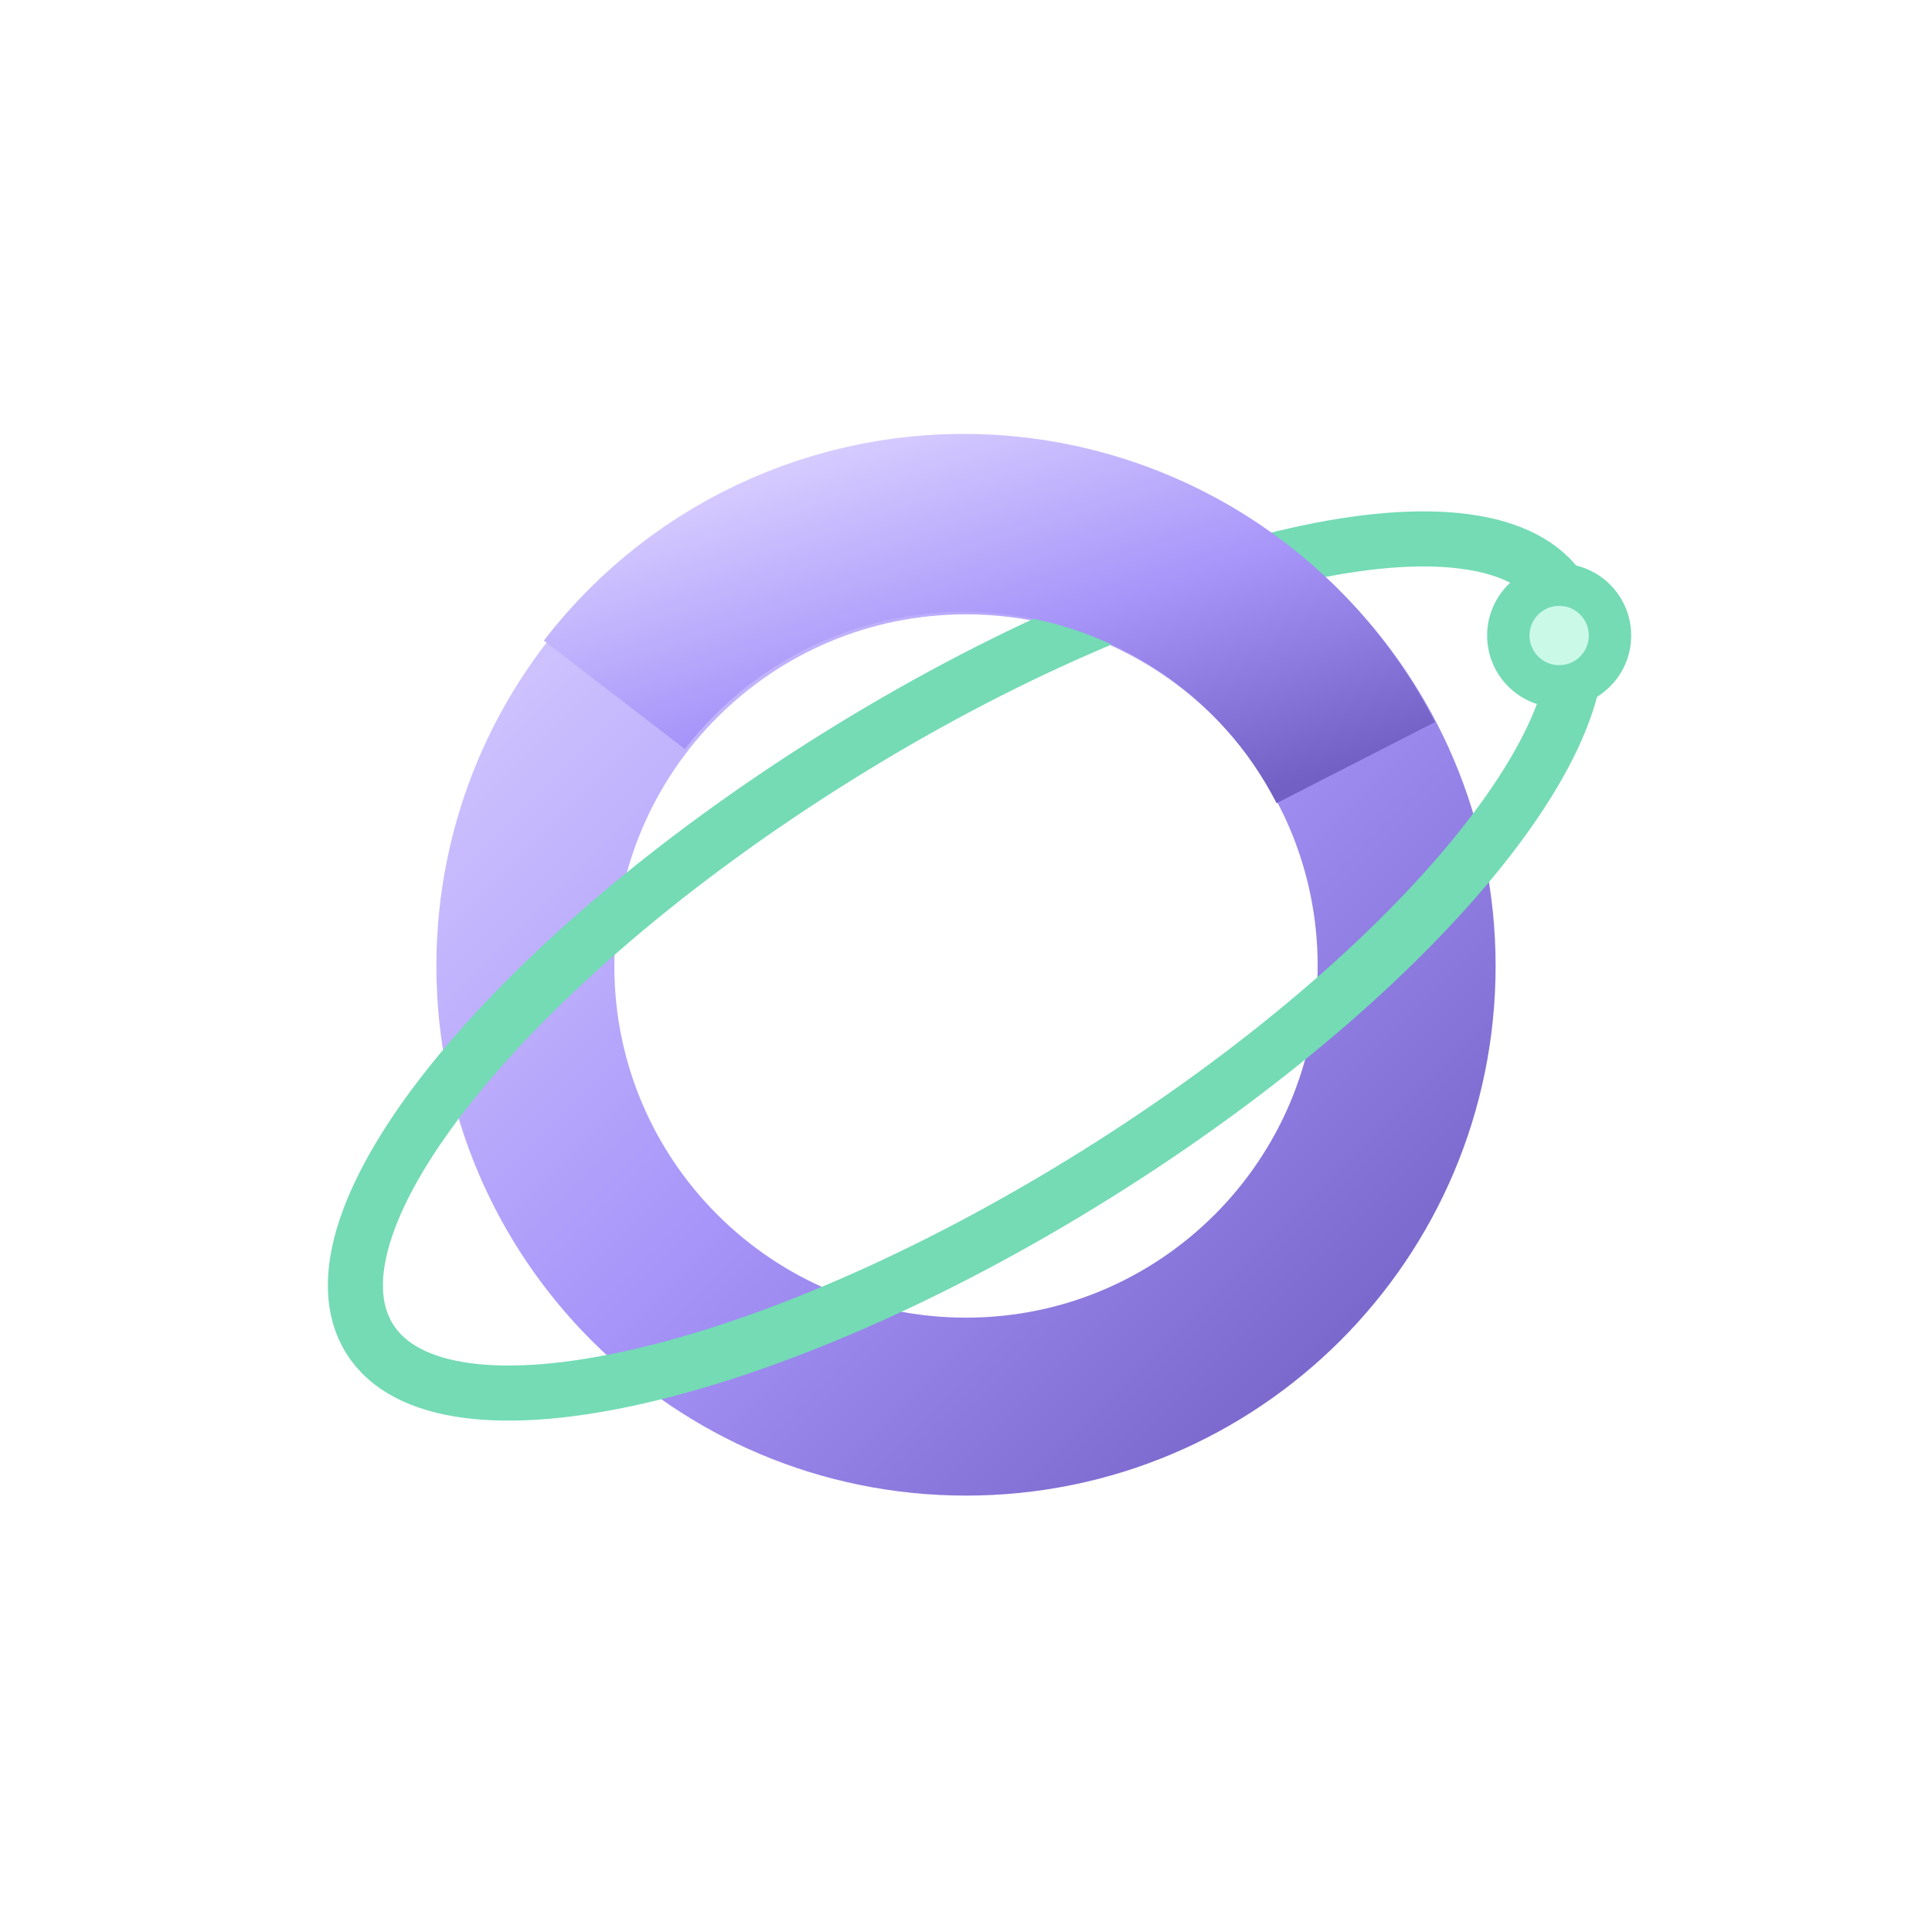
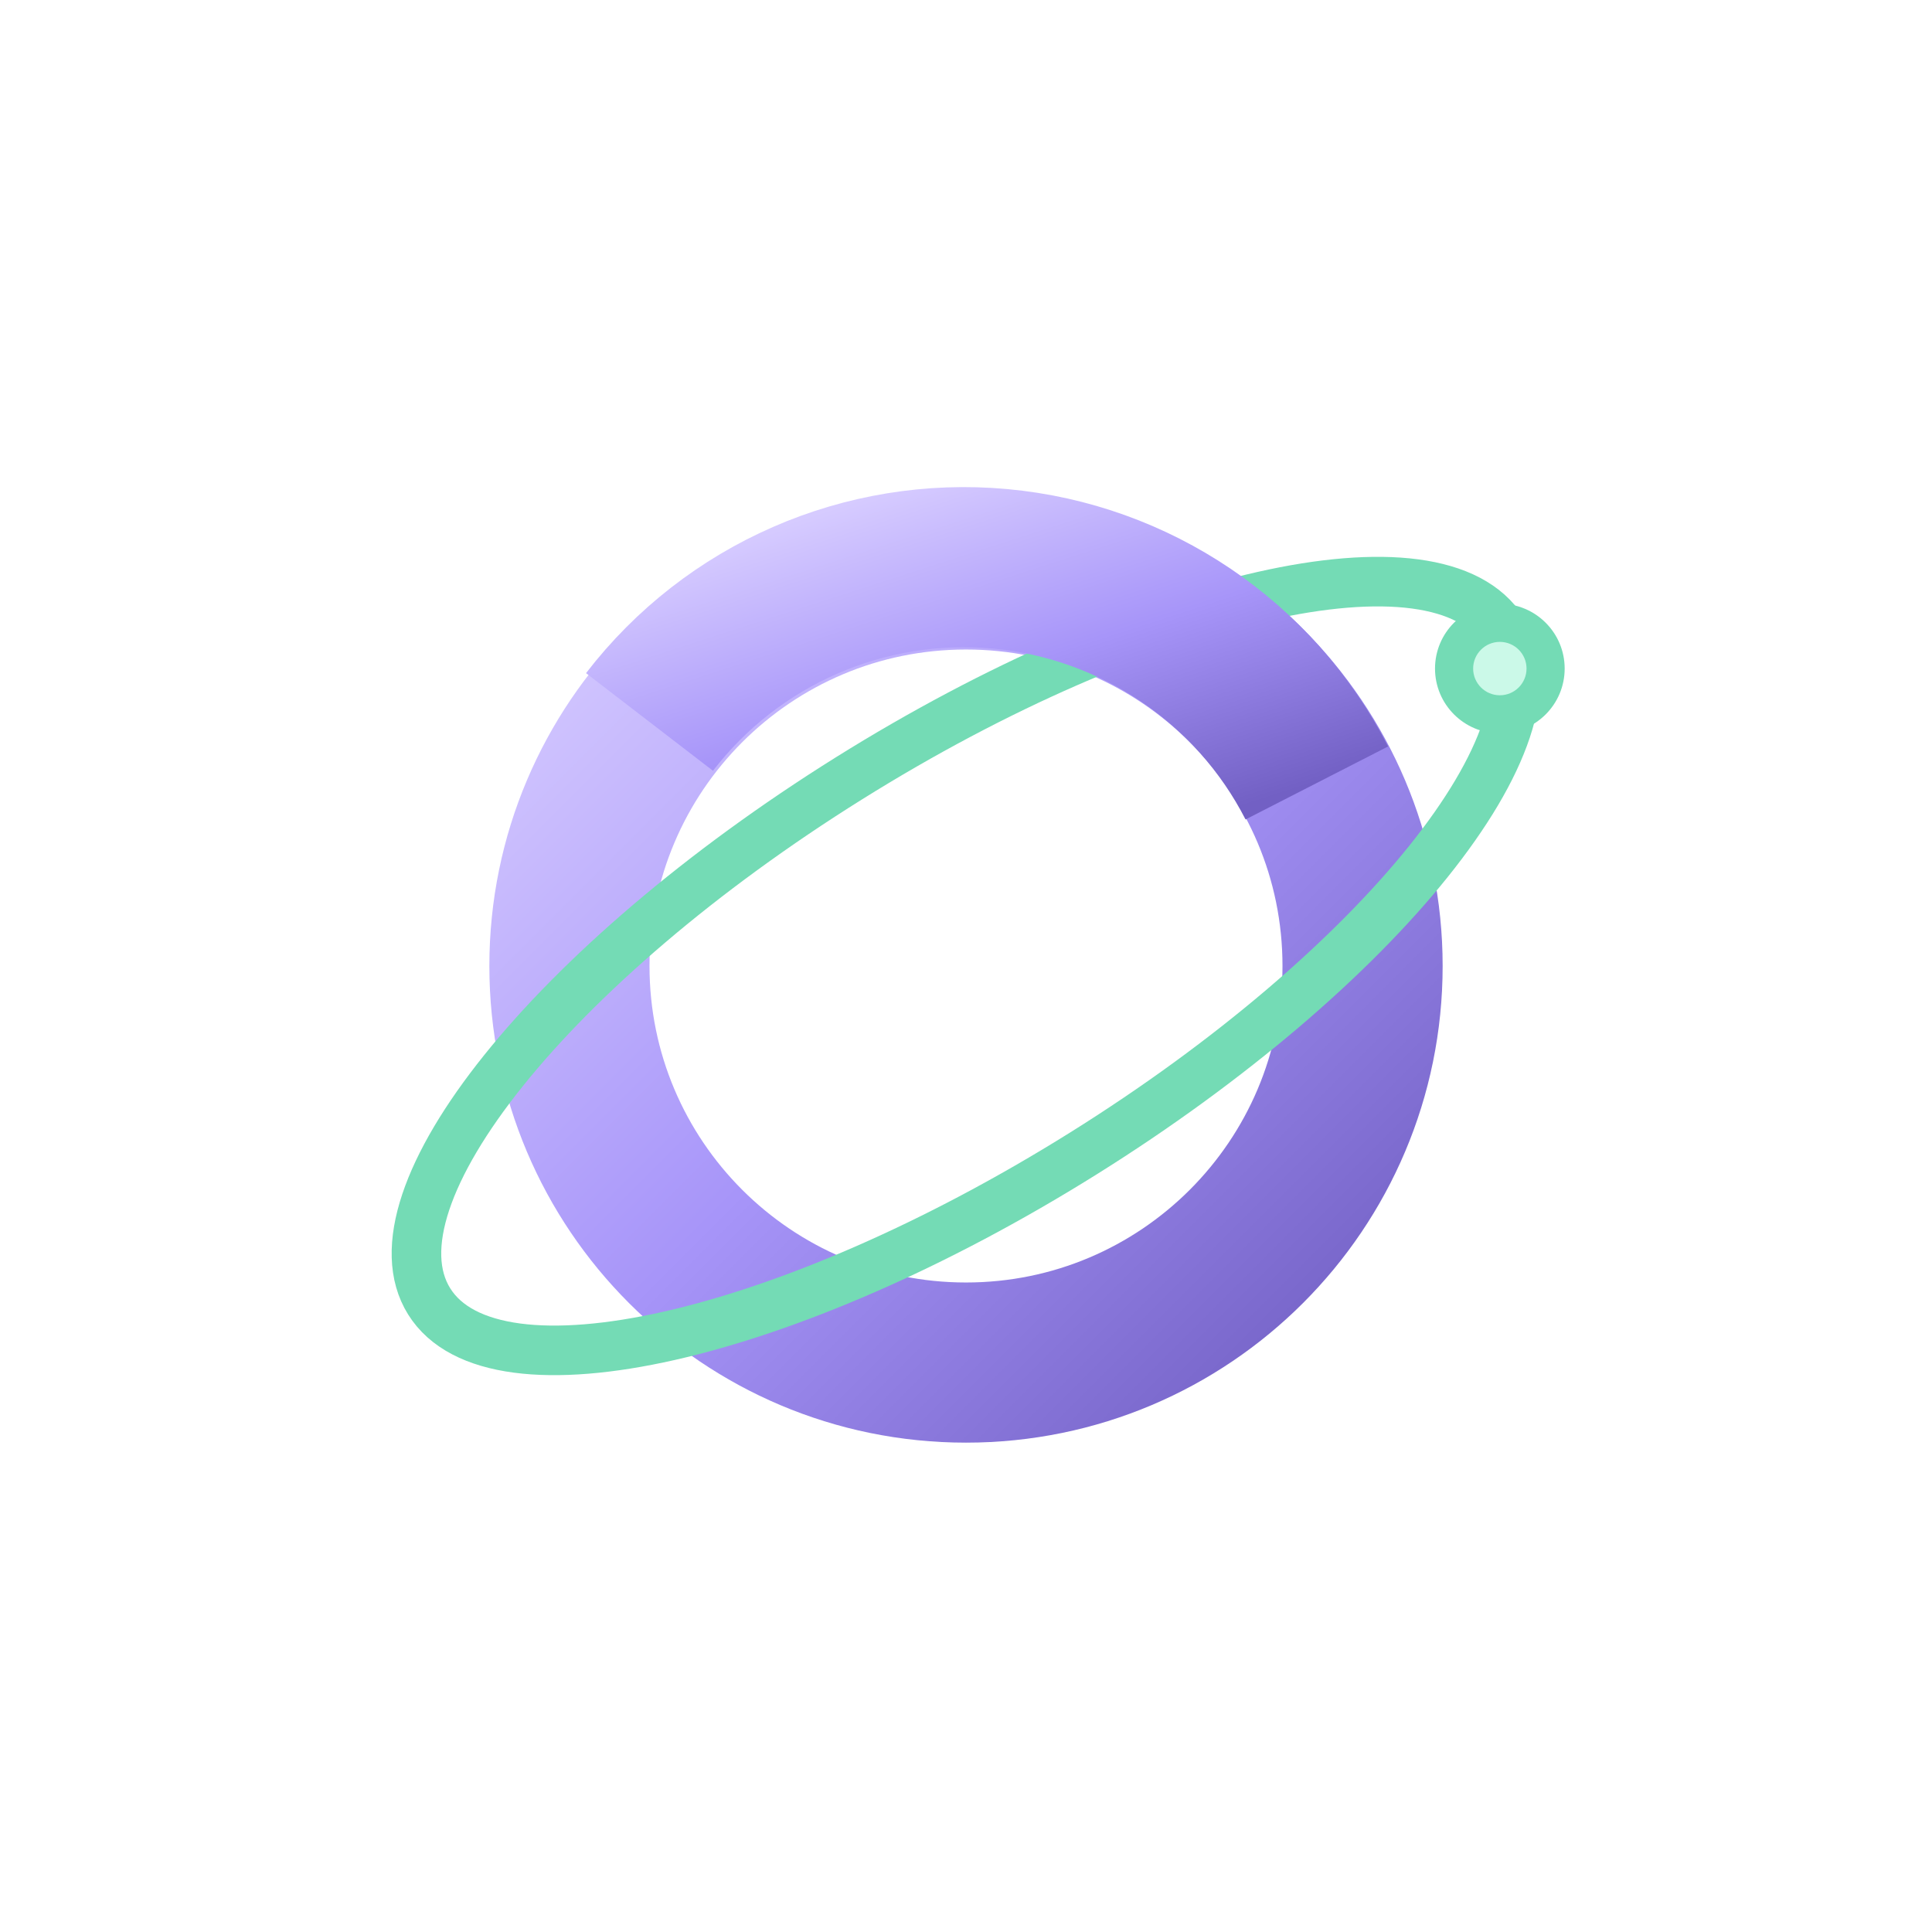
<svg xmlns="http://www.w3.org/2000/svg" width="456" height="456" viewBox="0 0 456 456">
-   <defs>
-     <linearGradient id="ring" x1="0" y1="0" x2="1" y2="1">
-       <stop stop-color="#D6CBFF" />
-       <stop offset="0.5" stop-color="#A795F9" />
-       <stop offset="1" stop-color="#7260C4" />
-     </linearGradient>
-   </defs>
-   <circle cx="228" cy="228" r="104" fill="none" stroke="url(#ring)" stroke-width="42" />
-   <ellipse cx="228" cy="228" rx="166" ry="58" transform="rotate(-32 228 228)" fill="none" stroke="#74DBB5" stroke-width="13" />
-   <path d="M 145 164 A104 104 0 0 1 320 180" fill="none" stroke="url(#ring)" stroke-width="42" />
-   <circle cx="368" cy="150" r="17" fill="#74DBB5" />
-   <circle cx="368" cy="150" r="7" fill="#CBF9E8" />
+   <g transform="translate(228 228) scale(0.9) translate(-228 -228)">
+     <defs>
+       <linearGradient id="ring" x1="0" y1="0" x2="1" y2="1">
+         <stop stop-color="#D6CBFF" />
+         <stop offset="0.5" stop-color="#A795F9" />
+         <stop offset="1" stop-color="#7260C4" />
+       </linearGradient>
+     </defs>
+     <circle cx="228" cy="228" r="104" fill="none" stroke="url(#ring)" stroke-width="42" />
+     <ellipse cx="228" cy="228" rx="166" ry="58" transform="rotate(-32 228 228)" fill="none" stroke="#74DBB5" stroke-width="13" />
+     <path d="M 145 164 A104 104 0 0 1 320 180" fill="none" stroke="url(#ring)" stroke-width="42" />
+     <circle cx="368" cy="150" r="17" fill="#74DBB5" />
+     <circle cx="368" cy="150" r="7" fill="#CBF9E8" />
+   </g>
</svg>
